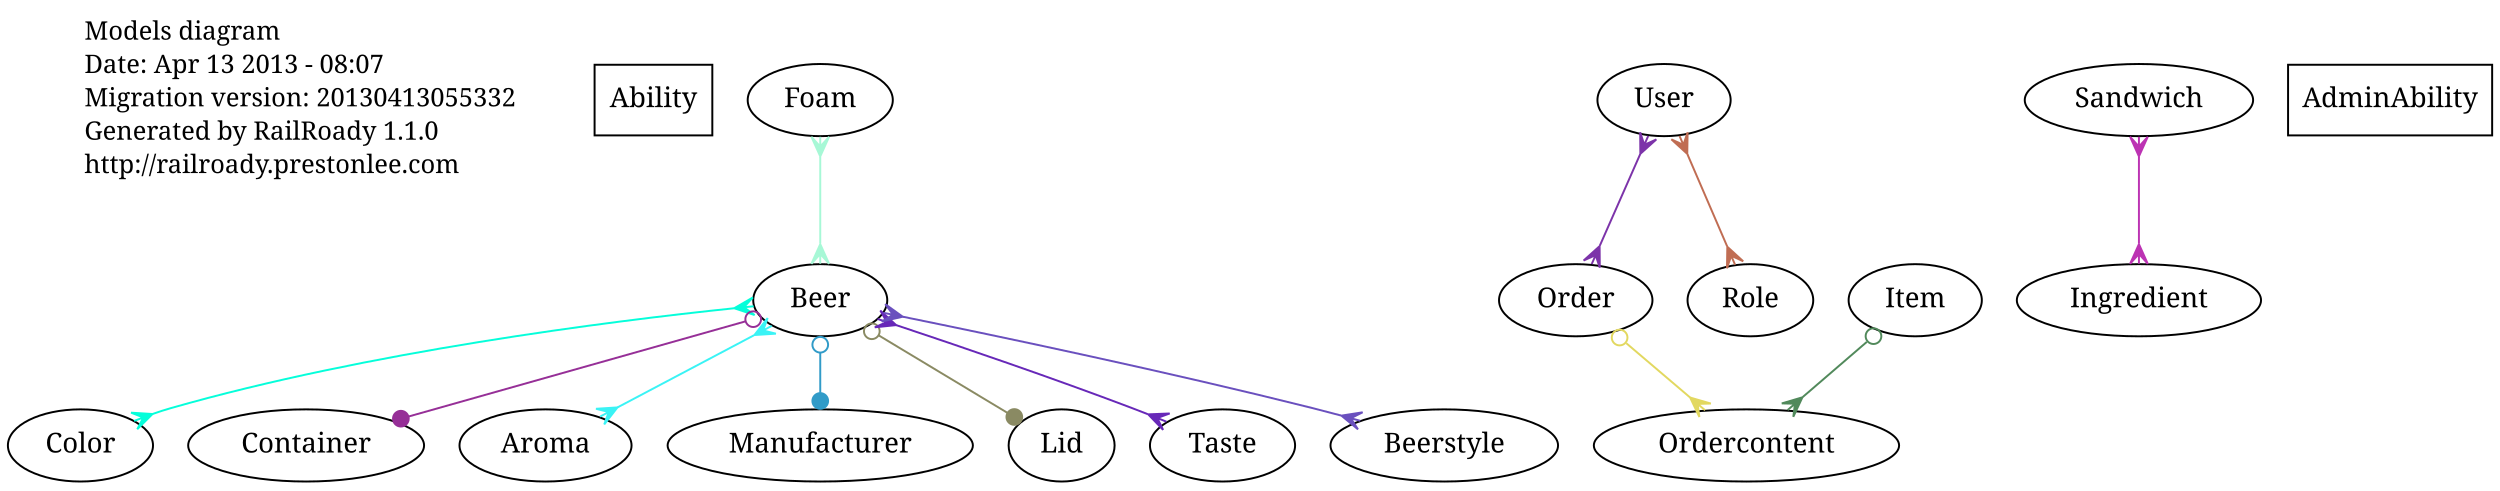
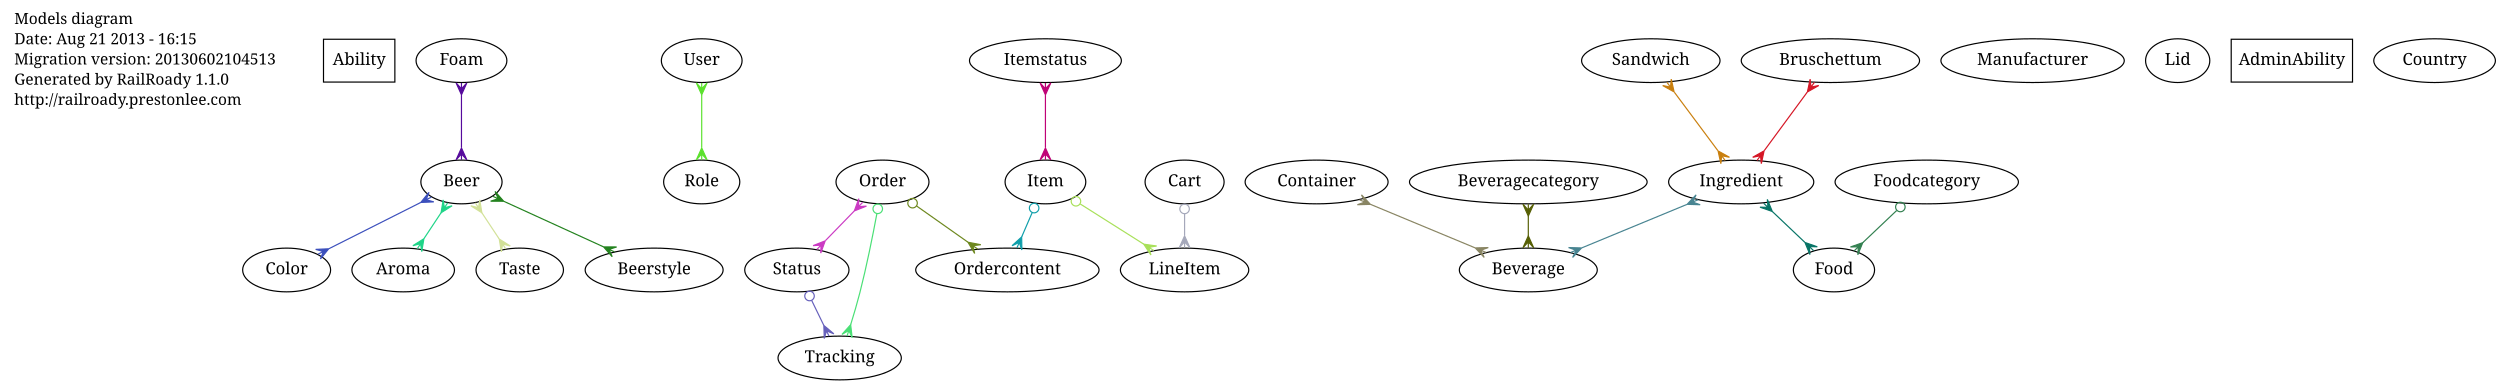
- <svg xmlns="http://www.w3.org/2000/svg" width="1274pt" height="250pt" viewBox="0.00 0.00 1274.00 250.00">
-   <g id="graph1" class="graph" transform="scale(1 1) rotate(0) translate(4 246)">
-     <polygon fill="white" stroke="white" points="-4,5 -4,-246 1271,-246 1271,5 -4,5" />
+ <svg xmlns="http://www.w3.org/2000/svg" width="2102pt" height="324pt" viewBox="0.00 0.00 2102.00 324.00">
+   <g id="graph1" class="graph" transform="scale(1 1) rotate(0) translate(4 320)">
+     <polygon fill="white" stroke="white" points="-4,5 -4,-320 2099,-320 2099,5 -4,5" />
    <g id="node1" class="node">
-       <text text-anchor="start" x="39" y="-225.8" font-family="Times Roman,serif" font-size="13.00">Models diagram</text>
-       <text text-anchor="start" x="39" y="-208.8" font-family="Times Roman,serif" font-size="13.00">Date: Apr 13 2013 - 08:07</text>
-       <text text-anchor="start" x="39" y="-191.8" font-family="Times Roman,serif" font-size="13.00">Migration version: 20130413055332</text>
-       <text text-anchor="start" x="39" y="-174.8" font-family="Times Roman,serif" font-size="13.00">Generated by RailRoady 1.1.0</text>
-       <text text-anchor="start" x="39" y="-157.8" font-family="Times Roman,serif" font-size="13.00">http://railroady.prestonlee.com</text>
+       <text text-anchor="start" x="8" y="-299.8" font-family="Times Roman,serif" font-size="13.00">Models diagram</text>
+       <text text-anchor="start" x="8" y="-282.8" font-family="Times Roman,serif" font-size="13.00">Date: Aug 21 2013 - 16:15</text>
+       <text text-anchor="start" x="8" y="-265.8" font-family="Times Roman,serif" font-size="13.00">Migration version: 20130602104513</text>
+       <text text-anchor="start" x="8" y="-248.8" font-family="Times Roman,serif" font-size="13.00">Generated by RailRoady 1.1.0</text>
+       <text text-anchor="start" x="8" y="-231.8" font-family="Times Roman,serif" font-size="13.00">http://railroady.prestonlee.com</text>
    </g>
    <g id="node2" class="node">
-       <polygon fill="none" stroke="black" points="359,-213 299,-213 299,-177 359,-177 359,-213" />
-       <text text-anchor="middle" x="329" y="-191.4" font-family="Times Roman,serif" font-size="14.00">Ability</text>
+       <polygon fill="none" stroke="black" points="328,-287 268,-287 268,-251 328,-251 328,-287" />
+       <text text-anchor="middle" x="298" y="-265.4" font-family="Times Roman,serif" font-size="14.00">Ability</text>
    </g>
    <g id="node3" class="node">
-       <ellipse fill="none" stroke="black" cx="414" cy="-195" rx="36.977" ry="18.385" />
-       <text text-anchor="middle" x="414" y="-191.4" font-family="Times Roman,serif" font-size="14.00">Foam</text>
+       <ellipse fill="none" stroke="black" cx="384" cy="-269" rx="38.184" ry="18.385" />
+       <text text-anchor="middle" x="384" y="-265.4" font-family="Times Roman,serif" font-size="14.00">Foam</text>
+     </g>
+     <g id="node8" class="node">
+       <ellipse fill="none" stroke="black" cx="384" cy="-167" rx="34.146" ry="18.385" />
+       <text text-anchor="middle" x="384" y="-163.4" font-family="Times Roman,serif" font-size="14.00">Beer</text>
+     </g>
+     <g id="edge2" class="edge">
+       <path fill="none" stroke="#560a9c" d="M384,-240.054C384,-226.256 384,-209.791 384,-195.987" />
+       <polygon fill="#560a9c" stroke="#560a9c" points="384,-240.292 379.5,-250.292 384,-245.292 384,-250.292 384,-250.292 384,-250.292 384,-245.292 388.5,-250.292 384,-240.292 384,-240.292" />
+       <polygon fill="#560a9c" stroke="#560a9c" points="384,-195.59 388.5,-185.59 384,-190.59 384,-185.59 384,-185.59 384,-185.59 384,-190.59 379.5,-185.59 384,-195.59 384,-195.59" />
+     </g>
+     <g id="node4" class="node">
+       <ellipse fill="none" stroke="black" cx="586" cy="-269" rx="33.941" ry="18.385" />
+       <text text-anchor="middle" x="586" y="-265.4" font-family="Times Roman,serif" font-size="14.00">User</text>
+     </g>
+     <g id="node11" class="node">
+       <ellipse fill="none" stroke="black" cx="586" cy="-167" rx="32.026" ry="18.385" />
+       <text text-anchor="middle" x="586" y="-163.4" font-family="Times Roman,serif" font-size="14.00">Role</text>
+     </g>
+     <g id="edge4" class="edge">
+       <path fill="none" stroke="#5be12d" d="M586,-240.054C586,-226.256 586,-209.791 586,-195.987" />
+       <polygon fill="#5be12d" stroke="#5be12d" points="586,-240.292 581.5,-250.292 586,-245.292 586,-250.292 586,-250.292 586,-250.292 586,-245.292 590.5,-250.292 586,-240.292 586,-240.292" />
+       <polygon fill="#5be12d" stroke="#5be12d" points="586,-195.59 590.5,-185.59 586,-190.59 586,-185.59 586,-185.59 586,-185.59 586,-190.59 581.5,-185.59 586,-195.59 586,-195.59" />
+     </g>
+     <g id="node5" class="node">
+       <ellipse fill="none" stroke="black" cx="666" cy="-93" rx="43.841" ry="18.385" />
+       <text text-anchor="middle" x="666" y="-89.4" font-family="Times Roman,serif" font-size="14.00">Status</text>
+     </g>
+     <g id="node16" class="node">
+       <ellipse fill="none" stroke="black" cx="702" cy="-19" rx="51.828" ry="18.385" />
+       <text text-anchor="middle" x="702" y="-15.4" font-family="Times Roman,serif" font-size="14.00">Tracking</text>
+     </g>
+     <g id="edge6" class="edge">
+       <path fill="none" stroke="#6660bb" d="M678.441,-67.427C681.752,-60.621 685.341,-53.243 688.697,-46.346" />
+       <ellipse fill="none" stroke="#6660bb" cx="676.649" cy="-71.111" rx="4" ry="4" />
+       <polygon fill="#6660bb" stroke="#6660bb" points="688.704,-46.331 697.125,-39.307 690.891,-41.834 693.079,-37.338 693.079,-37.338 693.079,-37.338 690.891,-41.834 689.032,-35.37 688.704,-46.331 688.704,-46.331" />
+     </g>
+     <g id="node6" class="node">
+       <ellipse fill="none" stroke="black" cx="738" cy="-167" rx="39.097" ry="18.385" />
+       <text text-anchor="middle" x="738" y="-163.4" font-family="Times Roman,serif" font-size="14.00">Order</text>
+     </g>
+     <g id="edge12" class="edge">
+       <path fill="none" stroke="#cb3ac3" d="M714.159,-142.497C706.475,-134.599 697.953,-125.841 690.24,-117.914" />
+       <polygon fill="#cb3ac3" stroke="#cb3ac3" points="714.327,-142.67 718.076,-152.975 717.814,-146.253 721.301,-149.837 721.301,-149.837 721.301,-149.837 717.814,-146.253 724.526,-146.699 714.327,-142.67 714.327,-142.67" />
+       <polygon fill="#cb3ac3" stroke="#cb3ac3" points="689.832,-117.494 686.083,-107.188 686.345,-113.91 682.858,-110.326 682.858,-110.326 682.858,-110.326 686.345,-113.91 679.633,-113.464 689.832,-117.494 689.832,-117.494" />
+     </g>
+     <g id="node15" class="node">
+       <ellipse fill="none" stroke="black" cx="843" cy="-93" rx="77.075" ry="18.385" />
+       <text text-anchor="middle" x="843" y="-89.4" font-family="Times Roman,serif" font-size="14.00">Ordercontent</text>
+     </g>
+     <g id="edge8" class="edge">
+       <path fill="none" stroke="#6d871e" d="M766.651,-146.808C779.977,-137.417 795.905,-126.191 809.757,-116.428" />
+       <ellipse fill="none" stroke="#6d871e" cx="763.281" cy="-149.183" rx="4" ry="4" />
+       <polygon fill="#6d871e" stroke="#6d871e" points="809.898,-116.329 820.664,-114.247 813.985,-113.449 818.072,-110.568 818.072,-110.568 818.072,-110.568 813.985,-113.449 815.479,-106.89 809.898,-116.329 809.898,-116.329" />
+     </g>
+     <g id="edge10" class="edge">
+       <path fill="none" stroke="#49df75" d="M733.263,-140.284C729.776,-121.61 724.671,-96.151 719,-74 716.737,-65.162 713.927,-55.634 711.247,-47.032" />
+       <ellipse fill="none" stroke="#49df75" cx="734.023" cy="-144.416" rx="4" ry="4" />
+       <polygon fill="#49df75" stroke="#49df75" points="711.232,-46.985 712.49,-36.092 709.717,-42.22 708.201,-37.456 708.201,-37.456 708.201,-37.456 709.717,-42.22 703.913,-38.819 711.232,-46.985 711.232,-46.985" />
    </g>
    <g id="node7" class="node">
-       <ellipse fill="none" stroke="black" cx="414" cy="-93" rx="34.146" ry="18.385" />
-       <text text-anchor="middle" x="414" y="-89.4" font-family="Times Roman,serif" font-size="14.00">Beer</text>
-     </g>
-     <g id="edge2" class="edge">
-       <path fill="none" stroke="#a7f8d6" d="M414,-166.054C414,-152.256 414,-135.791 414,-121.987" />
-       <polygon fill="#a7f8d6" stroke="#a7f8d6" points="414,-166.292 409.5,-176.292 414,-171.292 414,-176.292 414,-176.292 414,-176.292 414,-171.292 418.5,-176.292 414,-166.292 414,-166.292" />
-       <polygon fill="#a7f8d6" stroke="#a7f8d6" points="414,-121.59 418.5,-111.59 414,-116.59 414,-111.59 414,-111.59 414,-111.59 414,-116.59 409.5,-111.59 414,-121.59 414,-121.59" />
-     </g>
-     <g id="node4" class="node">
-       <ellipse fill="none" stroke="black" cx="844" cy="-195" rx="33.941" ry="18.385" />
-       <text text-anchor="middle" x="844" y="-191.4" font-family="Times Roman,serif" font-size="14.00">User</text>
-     </g>
-     <g id="node5" class="node">
-       <ellipse fill="none" stroke="black" cx="799" cy="-93" rx="39.097" ry="18.385" />
-       <text text-anchor="middle" x="799" y="-89.4" font-family="Times Roman,serif" font-size="14.00">Order</text>
-     </g>
-     <g id="edge6" class="edge">
-       <path fill="none" stroke="#7c33a9" d="M831.852,-167.464C825.479,-153.02 817.691,-135.365 811.296,-120.872" />
-       <polygon fill="#7c33a9" stroke="#7c33a9" points="831.918,-167.615 831.838,-178.581 833.937,-172.19 835.955,-176.764 835.955,-176.764 835.955,-176.764 833.937,-172.19 840.072,-174.948 831.918,-167.615 831.918,-167.615" />
-       <polygon fill="#7c33a9" stroke="#7c33a9" points="811.164,-120.571 811.244,-109.605 809.145,-115.996 807.127,-111.422 807.127,-111.422 807.127,-111.422 809.145,-115.996 803.01,-113.238 811.164,-120.571 811.164,-120.571" />
+       <ellipse fill="none" stroke="black" cx="1384" cy="-269" rx="58.188" ry="18.385" />
+       <text text-anchor="middle" x="1384" y="-265.4" font-family="Times Roman,serif" font-size="14.00">Sandwich</text>
+     </g>
+     <g id="node10" class="node">
+       <ellipse fill="none" stroke="black" cx="1460" cy="-167" rx="61.018" ry="18.385" />
+       <text text-anchor="middle" x="1460" y="-163.4" font-family="Times Roman,serif" font-size="14.00">Ingredient</text>
+     </g>
+     <g id="edge14" class="edge">
+       <path fill="none" stroke="#c97f0e" d="M1403.83,-242.392C1415.06,-227.311 1429.07,-208.508 1440.29,-193.452" />
+       <polygon fill="#c97f0e" stroke="#c97f0e" points="1403.56,-242.746 1393.98,-248.076 1400.57,-246.755 1397.59,-250.764 1397.59,-250.764 1397.59,-250.764 1400.57,-246.755 1401.2,-253.453 1403.56,-242.746 1403.56,-242.746" />
+       <polygon fill="#c97f0e" stroke="#c97f0e" points="1440.56,-193.097 1450.14,-187.766 1443.54,-189.087 1446.53,-185.078 1446.53,-185.078 1446.53,-185.078 1443.54,-189.087 1442.92,-182.389 1440.56,-193.097 1440.56,-193.097" />
+     </g>
+     <g id="node13" class="node">
+       <ellipse fill="none" stroke="black" cx="237" cy="-93" rx="36.977" ry="18.385" />
+       <text text-anchor="middle" x="237" y="-89.4" font-family="Times Roman,serif" font-size="14.00">Color</text>
+     </g>
+     <g id="edge22" class="edge">
+       <path fill="none" stroke="#3b4fbc" d="M349.5,-149.633C326.376,-137.992 296.002,-122.702 272.644,-110.943" />
+       <polygon fill="#3b4fbc" stroke="#3b4fbc" points="349.798,-149.782 356.706,-158.298 354.264,-152.031 358.73,-154.279 358.73,-154.279 358.73,-154.279 354.264,-152.031 360.753,-150.26 349.798,-149.782 349.798,-149.782" />
+       <polygon fill="#3b4fbc" stroke="#3b4fbc" points="272.359,-110.8 265.45,-102.284 267.893,-108.551 263.427,-106.303 263.427,-106.303 263.427,-106.303 267.893,-108.551 261.403,-110.323 272.359,-110.8 272.359,-110.8" />
+     </g>
+     <g id="node20" class="node">
+       <ellipse fill="none" stroke="black" cx="335" cy="-93" rx="43.133" ry="18.385" />
+       <text text-anchor="middle" x="335" y="-89.4" font-family="Times Roman,serif" font-size="14.00">Aroma</text>
+     </g>
+     <g id="edge18" class="edge">
+       <path fill="none" stroke="#1fd488" d="M366.845,-141.092C362.205,-134.085 357.178,-126.493 352.518,-119.456" />
+       <polygon fill="#1fd488" stroke="#1fd488" points="366.867,-141.125 368.636,-151.947 369.627,-145.294 372.388,-149.463 372.388,-149.463 372.388,-149.463 369.627,-145.294 376.14,-146.979 366.867,-141.125 366.867,-141.125" />
+       <polygon fill="#1fd488" stroke="#1fd488" points="352.39,-119.263 350.621,-108.441 349.63,-115.094 346.869,-110.925 346.869,-110.925 346.869,-110.925 349.63,-115.094 343.117,-113.41 352.39,-119.263 352.39,-119.263" />
+     </g>
+     <g id="node24" class="node">
+       <ellipse fill="none" stroke="black" cx="433" cy="-93" rx="36.77" ry="18.385" />
+       <text text-anchor="middle" x="433" y="-89.4" font-family="Times Roman,serif" font-size="14.00">Taste</text>
+     </g>
+     <g id="edge20" class="edge">
+       <path fill="none" stroke="#d2e198" d="M401.198,-141.028C405.874,-133.965 410.941,-126.313 415.627,-119.236" />
+       <polygon fill="#d2e198" stroke="#d2e198" points="401.133,-141.125 391.86,-146.979 398.373,-145.294 395.612,-149.463 395.612,-149.463 395.612,-149.463 398.373,-145.294 399.364,-151.947 401.133,-141.125 401.133,-141.125" />
+       <polygon fill="#d2e198" stroke="#d2e198" points="415.78,-119.005 425.053,-113.152 418.541,-114.836 421.301,-110.668 421.301,-110.668 421.301,-110.668 418.541,-114.836 417.549,-108.183 415.78,-119.005 415.78,-119.005" />
+     </g>
+     <g id="node26" class="node">
+       <ellipse fill="none" stroke="black" cx="546" cy="-93" rx="57.983" ry="18.385" />
+       <text text-anchor="middle" x="546" y="-89.4" font-family="Times Roman,serif" font-size="14.00">Beerstyle</text>
+     </g>
+     <g id="edge16" class="edge">
+       <path fill="none" stroke="#23821e" d="M419.715,-150.686C444.381,-139.419 477.301,-124.381 503.345,-112.484" />
+       <polygon fill="#23821e" stroke="#23821e" points="419.485,-150.791 408.519,-150.853 414.937,-152.868 410.389,-154.946 410.389,-154.946 410.389,-154.946 414.937,-152.868 412.258,-159.039 419.485,-150.791 419.485,-150.791" />
+       <polygon fill="#23821e" stroke="#23821e" points="503.506,-112.411 514.471,-112.349 508.054,-110.334 512.602,-108.256 512.602,-108.256 512.602,-108.256 508.054,-110.334 510.732,-104.163 503.506,-112.411 503.506,-112.411" />
    </g>
    <g id="node9" class="node">
-       <ellipse fill="none" stroke="black" cx="888" cy="-93" rx="32.026" ry="18.385" />
-       <text text-anchor="middle" x="888" y="-89.4" font-family="Times Roman,serif" font-size="14.00">Role</text>
-     </g>
-     <g id="edge4" class="edge">
-       <path fill="none" stroke="#c06d53" d="M855.905,-167.403C862.178,-152.86 869.85,-135.075 876.12,-120.541" />
-       <polygon fill="#c06d53" stroke="#c06d53" points="855.827,-167.582 847.734,-174.982 853.847,-172.173 851.866,-176.764 851.866,-176.764 851.866,-176.764 853.847,-172.173 855.998,-178.547 855.827,-167.582 855.827,-167.582" />
-       <polygon fill="#c06d53" stroke="#c06d53" points="876.241,-120.26 884.334,-112.86 878.221,-115.669 880.202,-111.078 880.202,-111.078 880.202,-111.078 878.221,-115.669 876.07,-109.295 876.241,-120.26 876.241,-120.26" />
-     </g>
-     <g id="node11" class="node">
-       <ellipse fill="none" stroke="black" cx="886" cy="-19" rx="77.782" ry="18.385" />
-       <text text-anchor="middle" x="886" y="-15.4" font-family="Times Roman,serif" font-size="14.00">Ordercontent</text>
-     </g>
-     <g id="edge8" class="edge">
-       <path fill="none" stroke="#e2d860" d="M824.746,-71.101C834.947,-62.424 846.72,-52.41 857.202,-43.495" />
-       <ellipse fill="none" stroke="#e2d860" cx="821.355" cy="-73.985" rx="4" ry="4" />
-       <polygon fill="#e2d860" stroke="#e2d860" points="857.302,-43.41 867.834,-40.359 861.11,-40.171 864.919,-36.931 864.919,-36.931 864.919,-36.931 861.11,-40.171 862.003,-33.503 857.302,-43.41 857.302,-43.41" />
-     </g>
-     <g id="node6" class="node">
-       <ellipse fill="none" stroke="black" cx="1086" cy="-195" rx="58.188" ry="18.385" />
-       <text text-anchor="middle" x="1086" y="-191.4" font-family="Times Roman,serif" font-size="14.00">Sandwich</text>
-     </g>
-     <g id="node8" class="node">
-       <ellipse fill="none" stroke="black" cx="1086" cy="-93" rx="62.225" ry="18.385" />
-       <text text-anchor="middle" x="1086" y="-89.4" font-family="Times Roman,serif" font-size="14.00">Ingredient</text>
-     </g>
-     <g id="edge10" class="edge">
-       <path fill="none" stroke="#bc33b3" d="M1086,-166.054C1086,-152.256 1086,-135.791 1086,-121.987" />
-       <polygon fill="#bc33b3" stroke="#bc33b3" points="1086,-166.292 1081.5,-176.292 1086,-171.292 1086,-176.292 1086,-176.292 1086,-176.292 1086,-171.292 1090.5,-176.292 1086,-166.292 1086,-166.292" />
-       <polygon fill="#bc33b3" stroke="#bc33b3" points="1086,-121.59 1090.5,-111.59 1086,-116.59 1086,-111.59 1086,-111.59 1086,-111.59 1086,-116.59 1081.5,-111.59 1086,-121.59 1086,-121.59" />
-     </g>
-     <g id="node10" class="node">
-       <ellipse fill="none" stroke="black" cx="37" cy="-19" rx="36.977" ry="18.385" />
-       <text text-anchor="middle" x="37" y="-15.4" font-family="Times Roman,serif" font-size="14.00">Color</text>
-     </g>
-     <g id="edge18" class="edge">
-       <path fill="none" stroke="#05feda" d="M369.935,-88.894C305.834,-82.203 183.549,-66.715 83,-38 80.022,-37.15 76.976,-36.165 73.94,-35.1" />
-       <polygon fill="#05feda" stroke="#05feda" points="370.137,-88.915 379.628,-94.407 375.112,-89.423 380.086,-89.931 380.086,-89.931 380.086,-89.931 375.112,-89.423 380.543,-85.454 370.137,-88.915 370.137,-88.915" />
-       <polygon fill="#05feda" stroke="#05feda" points="73.726,-35.02 65.956,-27.282 69.047,-33.256 64.369,-31.493 64.369,-31.493 64.369,-31.493 69.047,-33.256 62.782,-35.704 73.726,-35.02 73.726,-35.02" />
+       <ellipse fill="none" stroke="black" cx="1616" cy="-167" rx="77.075" ry="18.385" />
+       <text text-anchor="middle" x="1616" y="-163.4" font-family="Times Roman,serif" font-size="14.00">Foodcategory</text>
+     </g>
+     <g id="node18" class="node">
+       <ellipse fill="none" stroke="black" cx="1538" cy="-93" rx="34.146" ry="18.385" />
+       <text text-anchor="middle" x="1538" y="-89.4" font-family="Times Roman,serif" font-size="14.00">Food</text>
+     </g>
+     <g id="edge24" class="edge">
+       <path fill="none" stroke="#328050" d="M1590.79,-143.079C1581.62,-134.385 1571.29,-124.584 1562.22,-115.974" />
+       <ellipse fill="none" stroke="#328050" cx="1593.82" cy="-145.955" rx="4" ry="4" />
+       <polygon fill="#328050" stroke="#328050" points="1562.19,-115.954 1558.04,-105.807 1558.57,-112.512 1554.94,-109.071 1554.94,-109.071 1554.94,-109.071 1558.57,-112.512 1551.84,-112.336 1562.19,-115.954 1562.19,-115.954" />
    </g>
    <g id="node12" class="node">
-       <ellipse fill="none" stroke="black" cx="152" cy="-19" rx="60.104" ry="18.385" />
-       <text text-anchor="middle" x="152" y="-15.4" font-family="Times Roman,serif" font-size="14.00">Container</text>
-     </g>
-     <g id="edge20" class="edge">
-       <path fill="none" stroke="#962f97" d="M375.769,-82.202C330.531,-69.425 254.978,-48.085 204.335,-33.782" />
-       <ellipse fill="none" stroke="#962f97" cx="379.84" cy="-83.352" rx="4" ry="4" />
-       <ellipse fill="#962f97" stroke="#962f97" cx="200.279" cy="-32.636" rx="4" ry="4" />
-     </g>
-     <g id="node13" class="node">
-       <ellipse fill="none" stroke="black" cx="274" cy="-19" rx="43.841" ry="18.385" />
-       <text text-anchor="middle" x="274" y="-15.4" font-family="Times Roman,serif" font-size="14.00">Aroma</text>
-     </g>
-     <g id="edge14" class="edge">
-       <path fill="none" stroke="#3af3f5" d="M380.189,-75.128C359.187,-64.028 332.191,-49.758 310.674,-38.385" />
-       <polygon fill="#3af3f5" stroke="#3af3f5" points="380.452,-75.267 387.19,-83.919 384.873,-77.604 389.293,-79.941 389.293,-79.941 389.293,-79.941 384.873,-77.604 391.396,-75.962 380.452,-75.267 380.452,-75.267" />
-       <polygon fill="#3af3f5" stroke="#3af3f5" points="310.663,-38.379 303.925,-29.727 306.242,-36.042 301.822,-33.706 301.822,-33.706 301.822,-33.706 306.242,-36.042 299.719,-37.684 310.663,-38.379 310.663,-38.379" />
+       <ellipse fill="none" stroke="black" cx="1281" cy="-93" rx="57.983" ry="18.385" />
+       <text text-anchor="middle" x="1281" y="-89.4" font-family="Times Roman,serif" font-size="14.00">Beverage</text>
+     </g>
+     <g id="edge28" class="edge">
+       <path fill="none" stroke="#488491" d="M1414.25,-148.088C1387.2,-136.905 1353.08,-122.798 1326.13,-111.659" />
+       <polygon fill="#488491" stroke="#488491" points="1414.54,-148.204 1422.06,-156.184 1419.16,-150.115 1423.78,-152.025 1423.78,-152.025 1423.78,-152.025 1419.16,-150.115 1425.5,-147.866 1414.54,-148.204 1414.54,-148.204" />
+       <polygon fill="#488491" stroke="#488491" points="1325.8,-111.521 1318.28,-103.542 1321.18,-109.61 1316.56,-107.7 1316.56,-107.7 1316.56,-107.7 1321.18,-109.61 1314.84,-111.859 1325.8,-111.521 1325.8,-111.521" />
+     </g>
+     <g id="edge26" class="edge">
+       <path fill="none" stroke="#077466" d="M1486.45,-141.907C1495.16,-133.642 1504.81,-124.489 1513.38,-116.359" />
+       <polygon fill="#077466" stroke="#077466" points="1486.14,-142.204 1475.78,-145.822 1482.51,-145.645 1478.88,-149.087 1478.88,-149.087 1478.88,-149.087 1482.51,-145.645 1481.98,-152.351 1486.14,-142.204 1486.14,-142.204" />
+       <polygon fill="#077466" stroke="#077466" points="1513.63,-116.117 1523.99,-112.498 1517.26,-112.675 1520.89,-109.234 1520.89,-109.234 1520.89,-109.234 1517.26,-112.675 1517.79,-105.969 1513.63,-116.117 1513.63,-116.117" />
    </g>
    <g id="node14" class="node">
-       <ellipse fill="none" stroke="black" cx="414" cy="-19" rx="77.782" ry="18.385" />
-       <text text-anchor="middle" x="414" y="-15.4" font-family="Times Roman,serif" font-size="14.00">Manufacturer</text>
-     </g>
-     <g id="edge24" class="edge">
-       <path fill="none" stroke="#319bc8" d="M414,-66.309C414,-59.635 414,-52.476 414,-45.797" />
-       <ellipse fill="none" stroke="#319bc8" cx="414" cy="-70.327" rx="4" ry="4" />
-       <ellipse fill="#319bc8" stroke="#319bc8" cx="414" cy="-41.667" rx="4" ry="4" />
-     </g>
-     <g id="node15" class="node">
-       <ellipse fill="none" stroke="black" cx="537" cy="-19" rx="27" ry="18.385" />
-       <text text-anchor="middle" x="537" y="-15.4" font-family="Times Roman,serif" font-size="14.00">Lid</text>
-     </g>
-     <g id="edge22" class="edge">
-       <path fill="none" stroke="#8a8a63" d="M443.841,-75.047C463.834,-63.018 489.965,-47.297 509.462,-35.567" />
-       <ellipse fill="none" stroke="#8a8a63" cx="440.275" cy="-77.192" rx="4" ry="4" />
-       <ellipse fill="#8a8a63" stroke="#8a8a63" cx="512.894" cy="-33.503" rx="4" ry="4" />
-     </g>
-     <g id="node16" class="node">
-       <ellipse fill="none" stroke="black" cx="619" cy="-19" rx="36.977" ry="18.385" />
-       <text text-anchor="middle" x="619" y="-15.4" font-family="Times Roman,serif" font-size="14.00">Taste</text>
-     </g>
-     <g id="edge16" class="edge">
-       <path fill="none" stroke="#6728b8" d="M452.732,-80.309C485.069,-69.545 532.283,-53.436 573,-38 575.563,-37.029 578.197,-36.006 580.845,-34.96" />
-       <polygon fill="#6728b8" stroke="#6728b8" points="452.689,-80.323 441.781,-79.2 447.944,-81.898 443.198,-83.472 443.198,-83.472 443.198,-83.472 447.944,-81.898 444.615,-87.743 452.689,-80.323 452.689,-80.323" />
-       <polygon fill="#6728b8" stroke="#6728b8" points="581.116,-34.851 592.073,-35.295 585.755,-32.985 590.394,-31.12 590.394,-31.12 590.394,-31.12 585.755,-32.985 588.715,-26.945 581.116,-34.851 581.116,-34.851" />
-     </g>
-     <g id="node18" class="node">
-       <ellipse fill="none" stroke="black" cx="732" cy="-19" rx="57.983" ry="18.385" />
-       <text text-anchor="middle" x="732" y="-15.4" font-family="Times Roman,serif" font-size="14.00">Beerstyle</text>
-     </g>
-     <g id="edge12" class="edge">
-       <path fill="none" stroke="#6a50be" d="M456.047,-84.599C506.049,-74.421 591.937,-56.347 665,-38 669.665,-36.829 674.498,-35.562 679.334,-34.259" />
-       <polygon fill="#6a50be" stroke="#6a50be" points="456.04,-84.6 445.345,-82.177 451.14,-85.594 446.239,-86.587 446.239,-86.587 446.239,-86.587 451.14,-85.594 447.134,-90.998 456.04,-84.6 456.04,-84.6" />
-       <polygon fill="#6a50be" stroke="#6a50be" points="679.569,-34.195 690.403,-35.891 684.391,-32.873 689.213,-31.551 689.213,-31.551 689.213,-31.551 684.391,-32.873 688.023,-27.211 679.569,-34.195 679.569,-34.195" />
+       <ellipse fill="none" stroke="black" cx="992" cy="-93" rx="53.948" ry="18.385" />
+       <text text-anchor="middle" x="992" y="-89.4" font-family="Times Roman,serif" font-size="14.00">LineItem</text>
    </g>
    <g id="node17" class="node">
-       <ellipse fill="none" stroke="black" cx="972" cy="-93" rx="33.941" ry="18.385" />
-       <text text-anchor="middle" x="972" y="-89.4" font-family="Times Roman,serif" font-size="14.00">Item</text>
-     </g>
-     <g id="edge26" class="edge">
-       <path fill="none" stroke="#51895b" d="M947.352,-71.792C937.168,-63.029 925.293,-52.811 914.719,-43.711" />
-       <ellipse fill="none" stroke="#51895b" cx="950.73" cy="-74.698" rx="4" ry="4" />
-       <polygon fill="#51895b" stroke="#51895b" points="914.515,-43.536 909.87,-33.603 910.725,-40.275 906.935,-37.014 906.935,-37.014 906.935,-37.014 910.725,-40.275 904,-40.425 914.515,-43.536 914.515,-43.536" />
+       <ellipse fill="none" stroke="black" cx="875" cy="-269" rx="63.848" ry="18.385" />
+       <text text-anchor="middle" x="875" y="-265.4" font-family="Times Roman,serif" font-size="14.00">Itemstatus</text>
+     </g>
+     <g id="node25" class="node">
+       <ellipse fill="none" stroke="black" cx="875" cy="-167" rx="33.941" ry="18.385" />
+       <text text-anchor="middle" x="875" y="-163.4" font-family="Times Roman,serif" font-size="14.00">Item</text>
+     </g>
+     <g id="edge30" class="edge">
+       <path fill="none" stroke="#bf0276" d="M875,-240.054C875,-226.256 875,-209.791 875,-195.987" />
+       <polygon fill="#bf0276" stroke="#bf0276" points="875,-240.292 870.5,-250.292 875,-245.292 875,-250.292 875,-250.292 875,-250.292 875,-245.292 879.5,-250.292 875,-240.292 875,-240.292" />
+       <polygon fill="#bf0276" stroke="#bf0276" points="875,-195.59 879.5,-185.59 875,-190.59 875,-185.59 875,-185.59 875,-185.59 875,-190.59 870.5,-185.59 875,-195.59 875,-195.59" />
    </g>
    <g id="node19" class="node">
-       <polygon fill="none" stroke="black" points="1266,-213 1162,-213 1162,-177 1266,-177 1266,-213" />
-       <text text-anchor="middle" x="1214" y="-191.4" font-family="Times Roman,serif" font-size="14.00">AdminAbility</text>
+       <ellipse fill="none" stroke="black" cx="1103" cy="-167" rx="60.104" ry="18.385" />
+       <text text-anchor="middle" x="1103" y="-163.4" font-family="Times Roman,serif" font-size="14.00">Container</text>
+     </g>
+     <g id="edge32" class="edge">
+       <path fill="none" stroke="#898563" d="M1148.49,-148.088C1175.39,-136.905 1209.32,-122.798 1236.12,-111.659" />
+       <polygon fill="#898563" stroke="#898563" points="1148.25,-148.186 1137.29,-147.87 1143.64,-150.106 1139.02,-152.025 1139.02,-152.025 1139.02,-152.025 1143.64,-150.106 1140.75,-156.18 1148.25,-148.186 1148.25,-148.186" />
+       <polygon fill="#898563" stroke="#898563" points="1236.41,-111.539 1247.37,-111.855 1241.02,-109.62 1245.64,-107.7 1245.64,-107.7 1245.64,-107.7 1241.02,-109.62 1243.91,-103.545 1236.41,-111.539 1236.41,-111.539" />
+     </g>
+     <g id="node21" class="node">
+       <ellipse fill="none" stroke="black" cx="1705" cy="-269" rx="77.075" ry="18.385" />
+       <text text-anchor="middle" x="1705" y="-265.4" font-family="Times Roman,serif" font-size="14.00">Manufacturer</text>
+     </g>
+     <g id="node22" class="node">
+       <ellipse fill="none" stroke="black" cx="992" cy="-167" rx="33.234" ry="18.385" />
+       <text text-anchor="middle" x="992" y="-163.4" font-family="Times Roman,serif" font-size="14.00">Cart</text>
+     </g>
+     <g id="edge34" class="edge">
+       <path fill="none" stroke="#a5a8ba" d="M992,-140.309C992,-134.377 992,-128.061 992,-122.04" />
+       <ellipse fill="none" stroke="#a5a8ba" cx="992" cy="-144.327" rx="4" ry="4" />
+       <polygon fill="#a5a8ba" stroke="#a5a8ba" points="992,-121.667 996.5,-111.667 992,-116.667 992,-111.667 992,-111.667 992,-111.667 992,-116.667 987.5,-111.667 992,-121.667 992,-121.667" />
+     </g>
+     <g id="node23" class="node">
+       <ellipse fill="none" stroke="black" cx="1827" cy="-269" rx="27" ry="18.385" />
+       <text text-anchor="middle" x="1827" y="-265.4" font-family="Times Roman,serif" font-size="14.00">Lid</text>
+     </g>
+     <g id="edge38" class="edge">
+       <path fill="none" stroke="#a8e059" d="M904.272,-148.486C920.461,-138.247 940.669,-125.466 957.608,-114.752" />
+       <ellipse fill="none" stroke="#a8e059" cx="900.663" cy="-150.769" rx="4" ry="4" />
+       <polygon fill="#a8e059" stroke="#a8e059" points="957.678,-114.708 968.535,-113.166 961.903,-112.035 966.129,-109.363 966.129,-109.363 966.129,-109.363 961.903,-112.035 963.724,-105.56 957.678,-114.708 957.678,-114.708" />
+     </g>
+     <g id="edge36" class="edge">
+       <path fill="none" stroke="#0f9eaa" d="M863.841,-141.195C861.009,-134.646 857.954,-127.58 855.078,-120.931" />
+       <ellipse fill="none" stroke="#0f9eaa" cx="865.502" cy="-145.036" rx="4" ry="4" />
+       <polygon fill="#0f9eaa" stroke="#0f9eaa" points="855.011,-120.774 855.172,-109.81 853.026,-116.185 851.041,-111.596 851.041,-111.596 851.041,-111.596 853.026,-116.185 846.911,-113.382 855.011,-120.774 855.011,-120.774" />
+     </g>
+     <g id="node27" class="node">
+       <polygon fill="none" stroke="black" points="1974,-287 1872,-287 1872,-251 1974,-251 1974,-287" />
+       <text text-anchor="middle" x="1923" y="-265.4" font-family="Times Roman,serif" font-size="14.00">AdminAbility</text>
+     </g>
+     <g id="node28" class="node">
+       <ellipse fill="none" stroke="black" cx="1535" cy="-269" rx="74.953" ry="18.385" />
+       <text text-anchor="middle" x="1535" y="-265.4" font-family="Times Roman,serif" font-size="14.00">Bruschettum</text>
+     </g>
+     <g id="edge40" class="edge">
+       <path fill="none" stroke="#d51625" d="M1515.44,-242.392C1504.35,-227.311 1490.52,-208.508 1479.45,-193.452" />
+       <polygon fill="#d51625" stroke="#d51625" points="1515.67,-242.708 1517.97,-253.43 1518.63,-246.736 1521.59,-250.764 1521.59,-250.764 1521.59,-250.764 1518.63,-246.736 1525.22,-248.099 1515.67,-242.708 1515.67,-242.708" />
+       <polygon fill="#d51625" stroke="#d51625" points="1479.22,-193.134 1476.92,-182.412 1476.25,-189.106 1473.29,-185.078 1473.29,-185.078 1473.29,-185.078 1476.25,-189.106 1469.67,-187.743 1479.22,-193.134 1479.22,-193.134" />
+     </g>
+     <g id="node29" class="node">
+       <ellipse fill="none" stroke="black" cx="2043" cy="-269" rx="51.118" ry="18.385" />
+       <text text-anchor="middle" x="2043" y="-265.4" font-family="Times Roman,serif" font-size="14.00">Country</text>
+     </g>
+     <g id="node30" class="node">
+       <ellipse fill="none" stroke="black" cx="1281" cy="-167" rx="99.91" ry="18.385" />
+       <text text-anchor="middle" x="1281" y="-163.4" font-family="Times Roman,serif" font-size="14.00">Beveragecategory</text>
+     </g>
+     <g id="edge42" class="edge">
+       <path fill="none" stroke="#565f04" d="M1281,-138.282C1281,-132.836 1281,-127.138 1281,-121.693" />
+       <polygon fill="#565f04" stroke="#565f04" points="1281,-138.327 1276.5,-148.327 1281,-143.327 1281,-148.327 1281,-148.327 1281,-148.327 1281,-143.327 1285.5,-148.327 1281,-138.327 1281,-138.327" />
+       <polygon fill="#565f04" stroke="#565f04" points="1281,-121.667 1285.5,-111.667 1281,-116.667 1281,-111.667 1281,-111.667 1281,-111.667 1281,-116.667 1276.5,-111.667 1281,-121.667 1281,-121.667" />
    </g>
  </g>
</svg>
